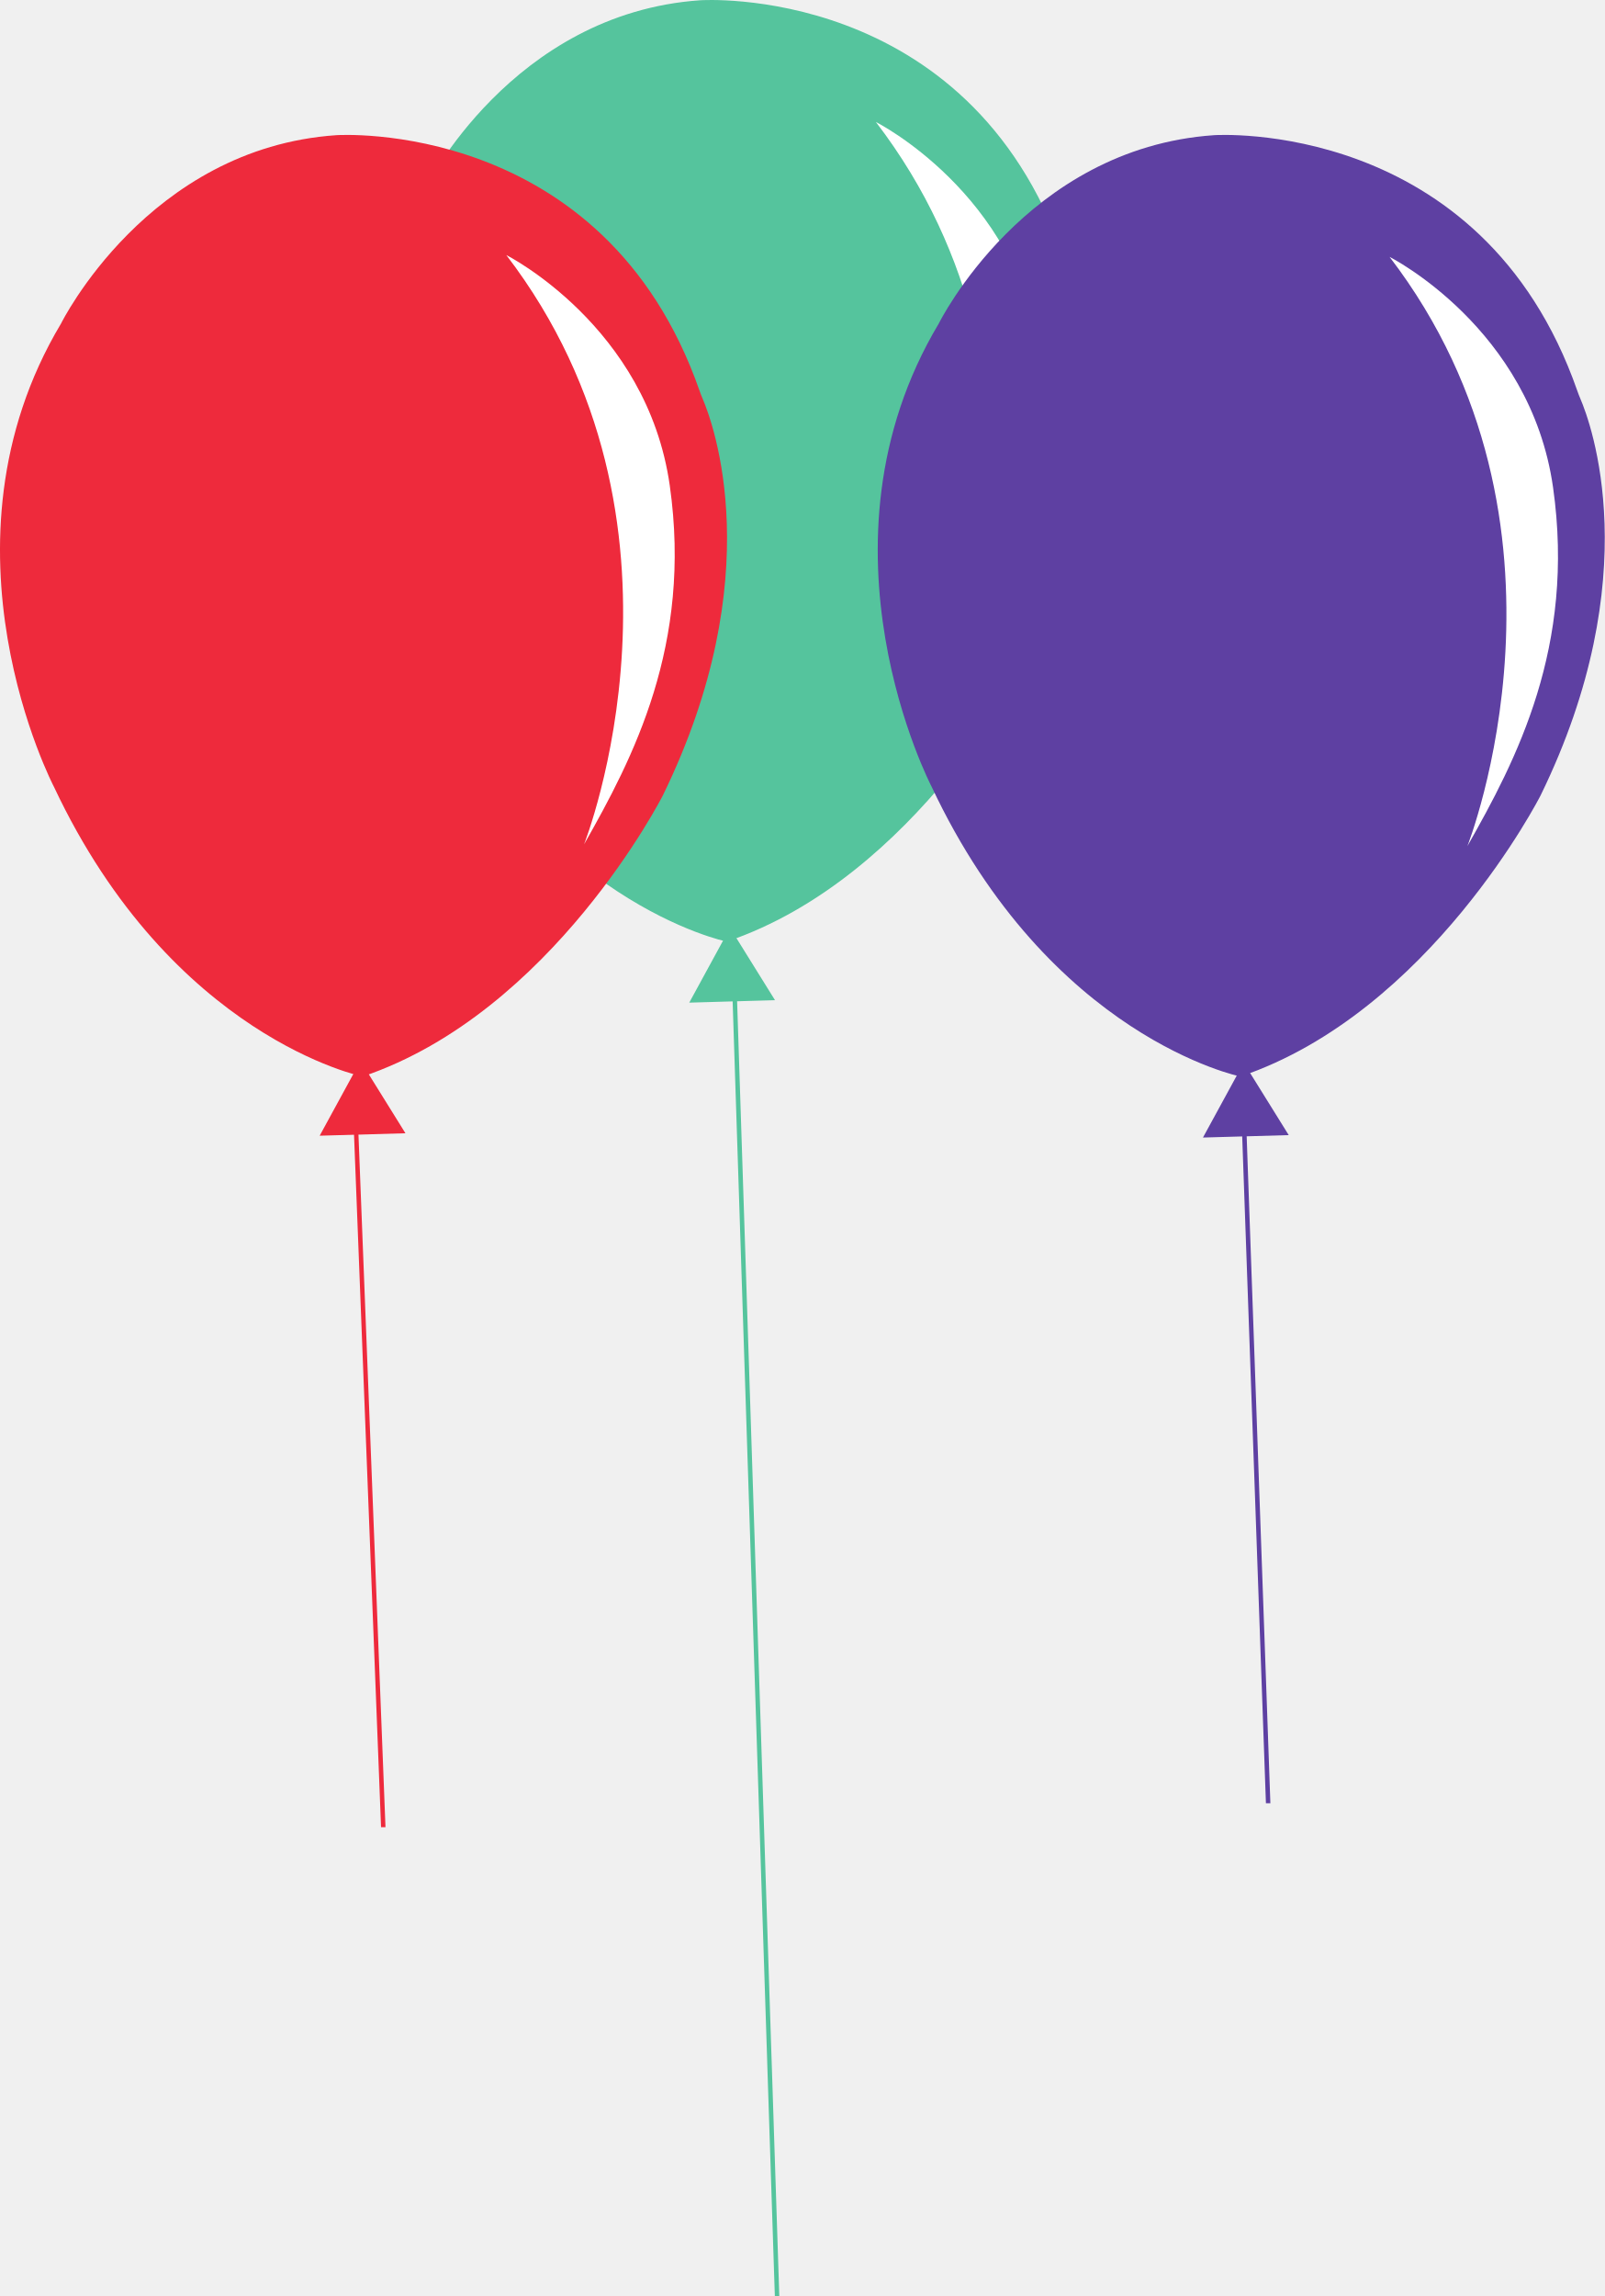
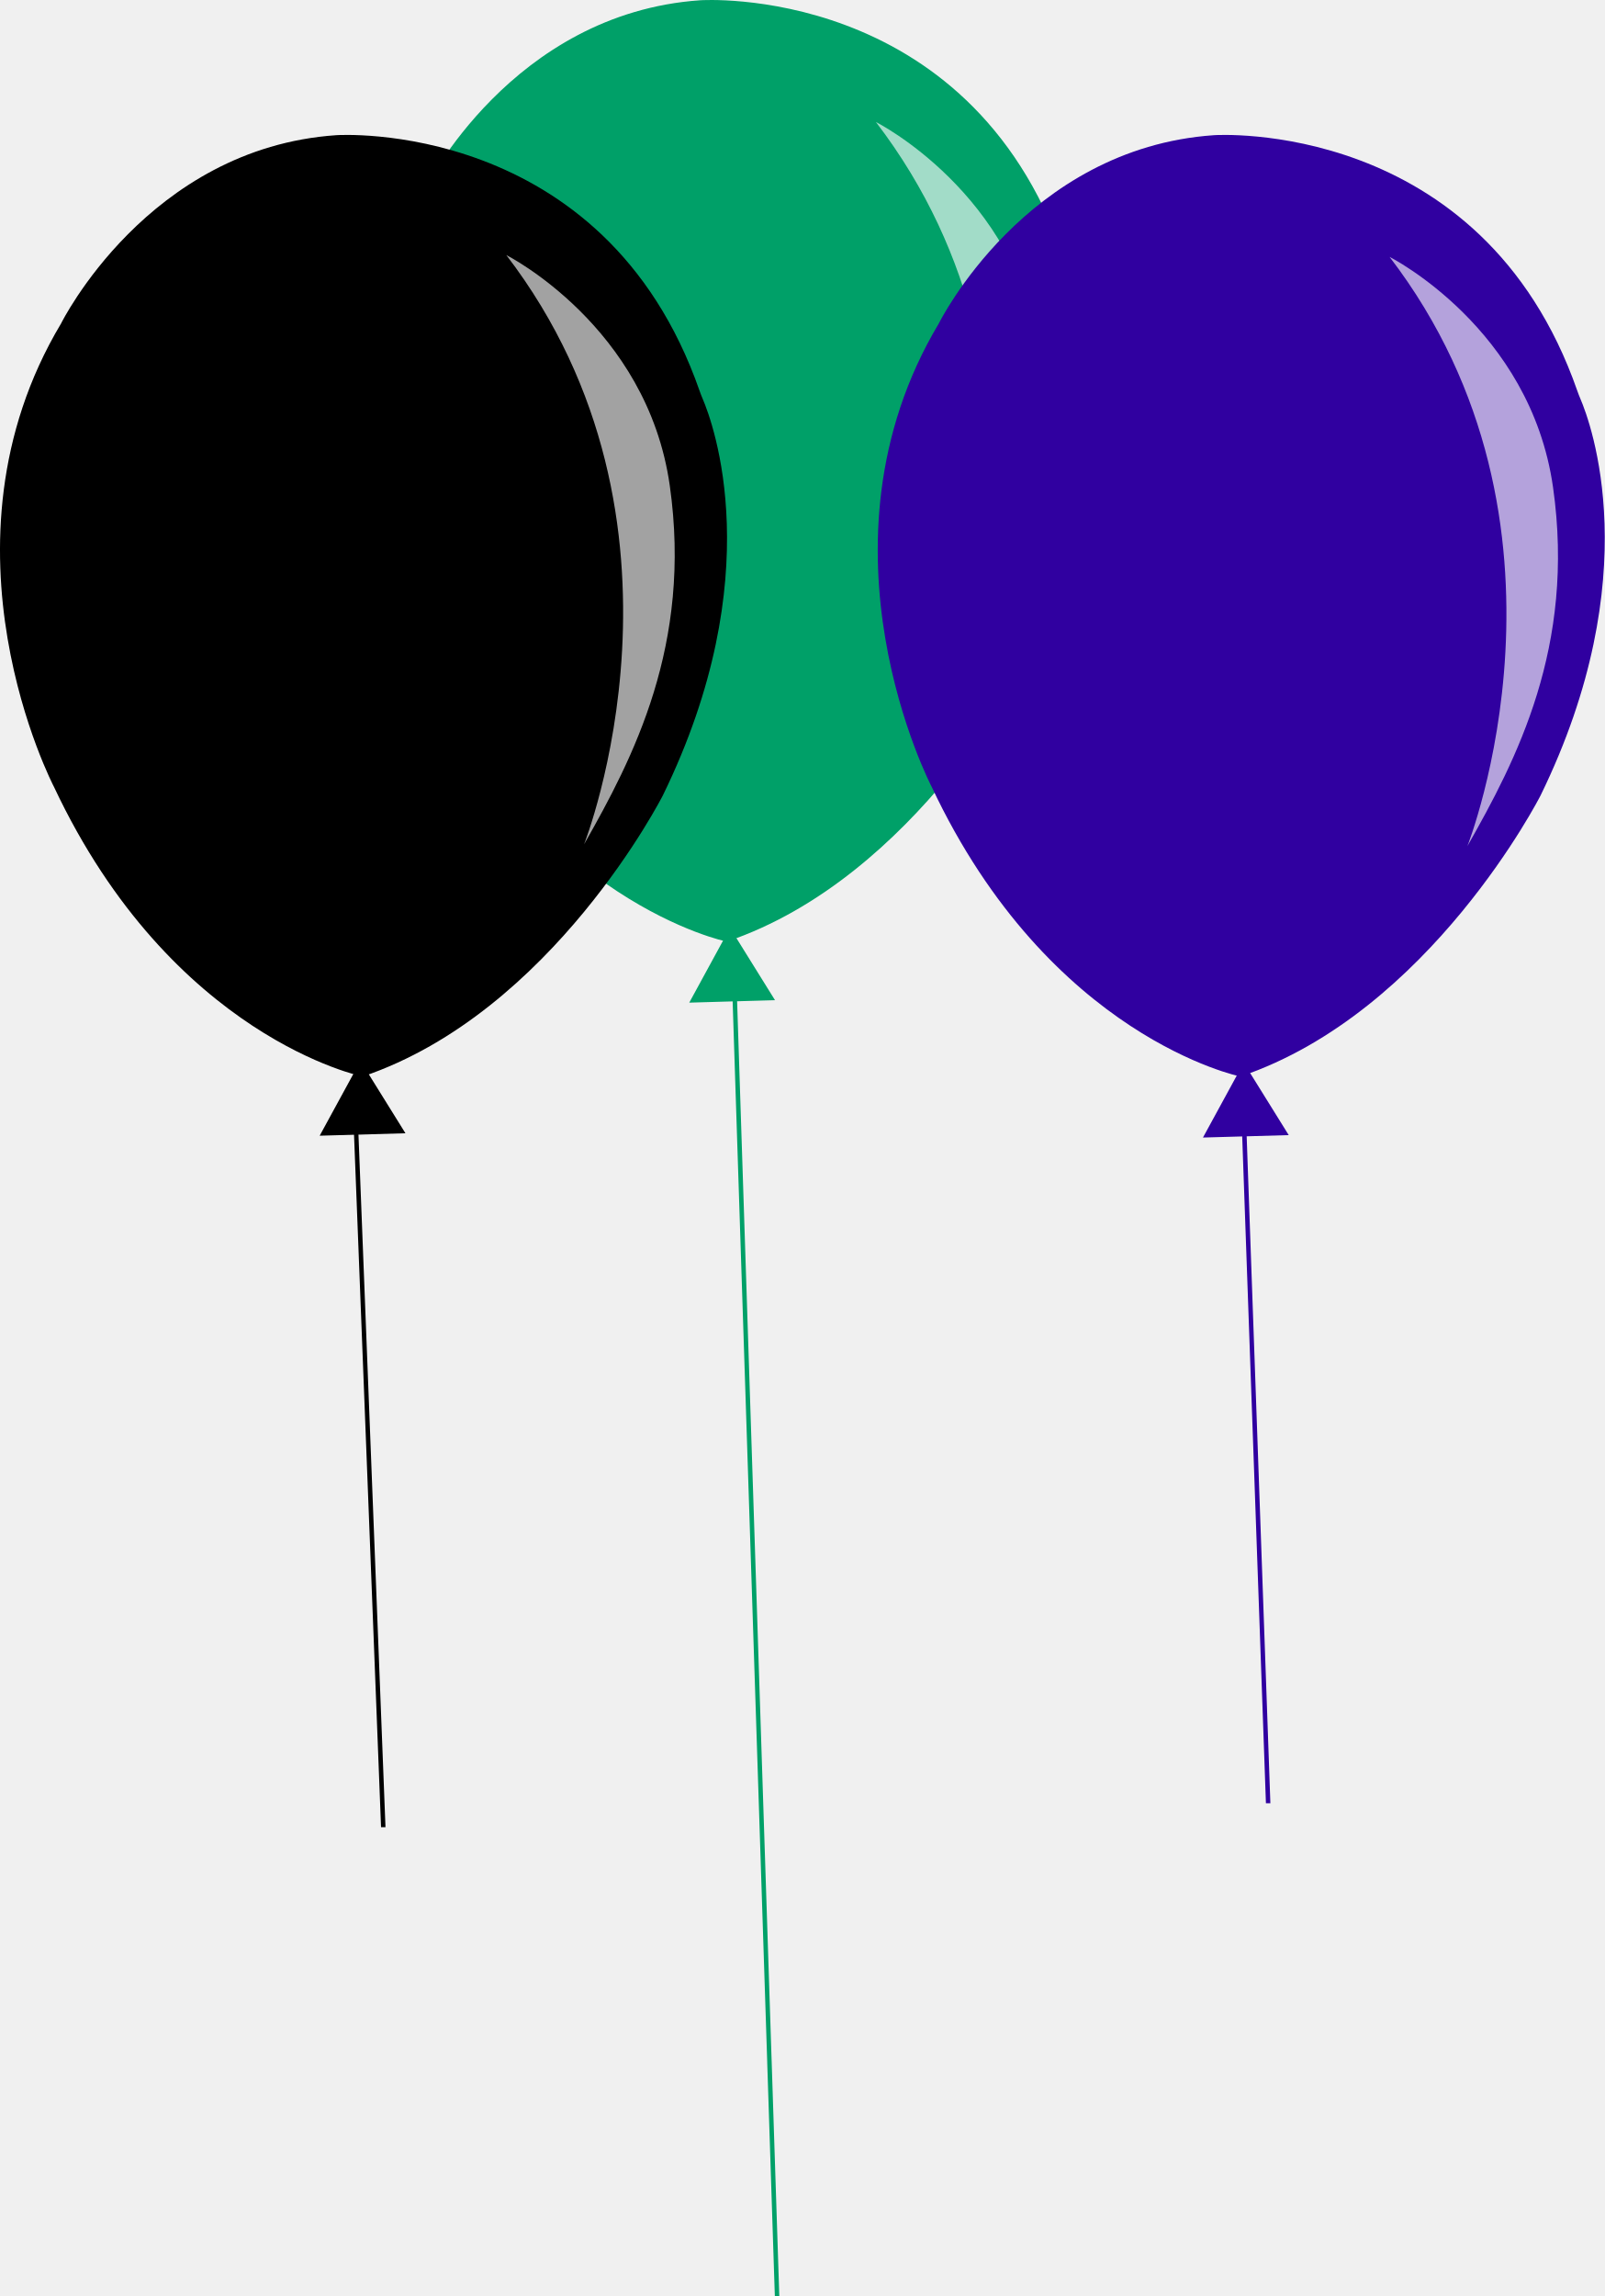
<svg xmlns="http://www.w3.org/2000/svg" width="868.448" height="1242.23" viewBox="0 0 868.448 1242.23" fill="none">
  <g>
    <g transform="translate(197 0)">
-       <path d="M182.041 0.136C182.041 0.136 326.803 -9.712 378.572 138.425C379.08 139.886 379.639 141.335 380.248 142.757C385.807 155.745 416.733 238.585 358.713 357.347C358.713 357.347 299.111 474.718 196.268 509.456C196.268 509.456 93.112 488.518 29.205 352.725C29.205 352.725 -38.986 222.487 33.029 102.057C33.029 102.057 79.947 7.108 182.041 0.136C182.041 0.136 182.041 0.136 182.041 0.136Z" fill="#55C49D" />
-       <path d="M22.07 0L34.238 19.57L46.41 39.141L23.203 39.801L0 40.469L11.035 20.23L22.07 0L22.07 0Z" fill="#55C49D" transform="translate(176 502)" />
-       <path d="M0 0C0 0 76.215 38.41 88.453 124.684C100.691 210.961 68.508 272.293 42.082 318.801C42.082 318.801 110.977 144.902 0 0C0 0 0 0 0 0Z" fill="#FFFFFF" transform="translate(277 66)" />
-       <path d="M25.73 715.23L23.312 715.23L20.66 633.992L19.191 588.93L19.191 588.559L14.703 450.84L10.75 329.652L7.383 226.34L7.383 226.332L1.832 56.48L0.551 17.09L0.473 14.539L0.473 14.531L0 0.102L2.41 0L2.883 14.461L2.883 14.469L2.973 17.02L4.191 54.352L9.73 224.391L13.25 332.371L17.191 453.441L21.512 585.922L21.602 588.43L23.16 636.422L23.16 636.43L25.73 715.23L25.73 715.23Z" fill="#55C49D" transform="translate(199 527)" />
+       <path d="M182.041 0.136C182.041 0.136 326.803 -9.712 378.572 138.425C379.08 139.886 379.639 141.335 380.248 142.757C385.807 155.745 416.733 238.585 358.713 357.347C358.713 357.347 299.111 474.718 196.268 509.456C196.268 509.456 93.112 488.518 29.205 352.725C29.205 352.725 -38.986 222.487 33.029 102.057C33.029 102.057 79.947 7.108 182.041 0.136C182.041 0.136 182.041 0.136 182.041 0.136Z" fill="#00a068ff" />
+       <path d="M22.07 0L34.238 19.57L46.41 39.141L23.203 39.801L0 40.469L11.035 20.23L22.07 0L22.07 0Z" fill="#00a068ff" transform="translate(176 502)" />
+       <path d="M0 0C0 0 76.215 38.41 88.453 124.684C100.691 210.961 68.508 272.293 42.082 318.801C42.082 318.801 110.977 144.902 0 0C0 0 0 0 0 0Z" fill="#ffffffa2" transform="translate(277 66)" />
+       <path d="M25.73 715.23L23.312 715.23L20.66 633.992L19.191 588.93L19.191 588.559L14.703 450.84L10.75 329.652L7.383 226.34L7.383 226.332L1.832 56.48L0.551 17.09L0.473 14.539L0.473 14.531L0 0.102L2.41 0L2.883 14.461L2.883 14.469L2.973 17.02L4.191 54.352L9.73 224.391L13.25 332.371L17.191 453.441L21.512 585.922L21.602 588.43L23.16 636.422L23.16 636.43L25.73 715.23L25.73 715.23Z" fill="#00a068ff" transform="translate(199 527)" />
    </g>
    <g transform="translate(0 73)">
-       <path d="M182.042 0.136C182.042 0.136 326.804 -9.712 378.573 138.417C379.081 139.886 379.64 141.327 380.249 142.757C385.808 155.737 416.734 238.577 358.714 357.347C358.714 357.347 299.113 474.706 196.265 509.448C196.265 509.448 93.112 488.507 29.206 352.725C29.206 352.725 -38.985 222.475 33.027 102.057C33.027 102.057 79.948 7.097 182.042 0.136C182.042 0.136 182.042 0.136 182.042 0.136Z" fill="#EE2A3C" />
-       <path d="M22.074 0L34.242 19.57L46.414 39.141L0 40.461L11.035 20.23L22.074 0L22.074 0Z" fill="#EE2A3C" transform="translate(173 501)" />
-       <path d="M0 0C0 0 76.215 38.41 88.453 124.691C100.691 210.961 68.504 272.289 42.078 318.809C42.078 318.809 110.977 144.898 0 0C0 0 0 0 0 0Z" fill="#FFFFFF" transform="translate(274 65)" />
-       <path d="M17.609 389.59L15.207 389.59L1.598 40.801L1.207 30.871L0.578 14.711L0.578 14.699L0 0.09L2.418 0L2.98 14.629L2.98 14.648L3.629 31.238L4.008 41.012L17.609 389.59L17.609 389.59Z" fill="#EE2A3C" transform="translate(191 526)" />
+       <path d="M182.042 0.136C182.042 0.136 326.804 -9.712 378.573 138.417C379.081 139.886 379.64 141.327 380.249 142.757C385.808 155.737 416.734 238.577 358.714 357.347C358.714 357.347 299.113 474.706 196.265 509.448C196.265 509.448 93.112 488.507 29.206 352.725C29.206 352.725 -38.985 222.475 33.027 102.057C33.027 102.057 79.948 7.097 182.042 0.136C182.042 0.136 182.042 0.136 182.042 0.136Z" fill="#000" />
+       <path d="M22.074 0L34.242 19.57L46.414 39.141L0 40.461L11.035 20.23L22.074 0L22.074 0Z" fill="#000" transform="translate(173 501)" />
+       <path d="M0 0C0 0 76.215 38.41 88.453 124.691C100.691 210.961 68.504 272.289 42.078 318.809C42.078 318.809 110.977 144.898 0 0C0 0 0 0 0 0Z" fill="#ffffffa2" transform="translate(274 65)" />
+       <path d="M17.609 389.59L15.207 389.59L1.598 40.801L1.207 30.871L0.578 14.711L0.578 14.699L0 0.09L2.418 0L2.98 14.629L2.98 14.648L3.629 31.238L4.008 41.012L17.609 389.59L17.609 389.59Z" fill="#000" transform="translate(191 526)" />
    </g>
    <g transform="translate(475 73)">
-       <path d="M182.043 0.136C182.043 0.136 326.801 -9.716 378.571 138.417C379.078 139.886 379.641 141.323 380.25 142.757C385.809 155.733 416.731 238.573 358.715 357.347C358.715 357.347 299.11 474.706 196.266 509.444C196.266 509.444 93.11 488.515 29.203 352.726C29.203 352.726 -38.984 222.476 33.028 102.054C33.028 102.054 79.95 7.104 182.043 0.136C182.043 0.136 182.043 0.136 182.043 0.136Z" fill="#5E40A2" />
-       <path d="M22.07 0L34.242 19.57L46.41 39.141L23.203 39.801L0 40.457L11.035 20.23L22.07 0L22.07 0Z" fill="#5E40A2" transform="translate(176 502)" />
-       <path d="M0 0C0 0 76.215 38.398 88.453 124.68C100.691 210.949 68.508 272.289 42.082 318.801C42.082 318.801 110.984 144.891 0 0C0 0 0 0 0 0Z" fill="#FFFFFF" transform="translate(277 66)" />
-       <path d="M15.48 367.621L13.07 367.621L0.562 16.141L0.25 7.34L0 0.09L2.41 0L2.672 7.27L2.98 16.062L2.98 16.07L15.48 367.621L15.48 367.621Z" fill="#5E40A2" transform="translate(197 535)" />
+       <path d="M182.043 0.136C182.043 0.136 326.801 -9.716 378.571 138.417C379.078 139.886 379.641 141.323 380.25 142.757C385.809 155.733 416.731 238.573 358.715 357.347C358.715 357.347 299.11 474.706 196.266 509.444C196.266 509.444 93.11 488.515 29.203 352.726C29.203 352.726 -38.984 222.476 33.028 102.054C33.028 102.054 79.95 7.104 182.043 0.136C182.043 0.136 182.043 0.136 182.043 0.136Z" fill="#3000a0ff" />
+       <path d="M22.07 0L34.242 19.57L46.41 39.141L23.203 39.801L0 40.457L11.035 20.23L22.07 0L22.07 0Z" fill="#3000a0ff" transform="translate(176 502)" />
+       <path d="M0 0C0 0 76.215 38.398 88.453 124.68C100.691 210.949 68.508 272.289 42.082 318.801C42.082 318.801 110.984 144.891 0 0C0 0 0 0 0 0Z" fill="#ffffffa2" transform="translate(277 66)" />
+       <path d="M15.48 367.621L13.07 367.621L0.562 16.141L0.25 7.34L0 0.09L2.41 0L2.672 7.27L2.98 16.062L2.98 16.07L15.48 367.621L15.48 367.621Z" fill="#3000a0ff" transform="translate(197 535)" />
    </g>
  </g>
</svg>
